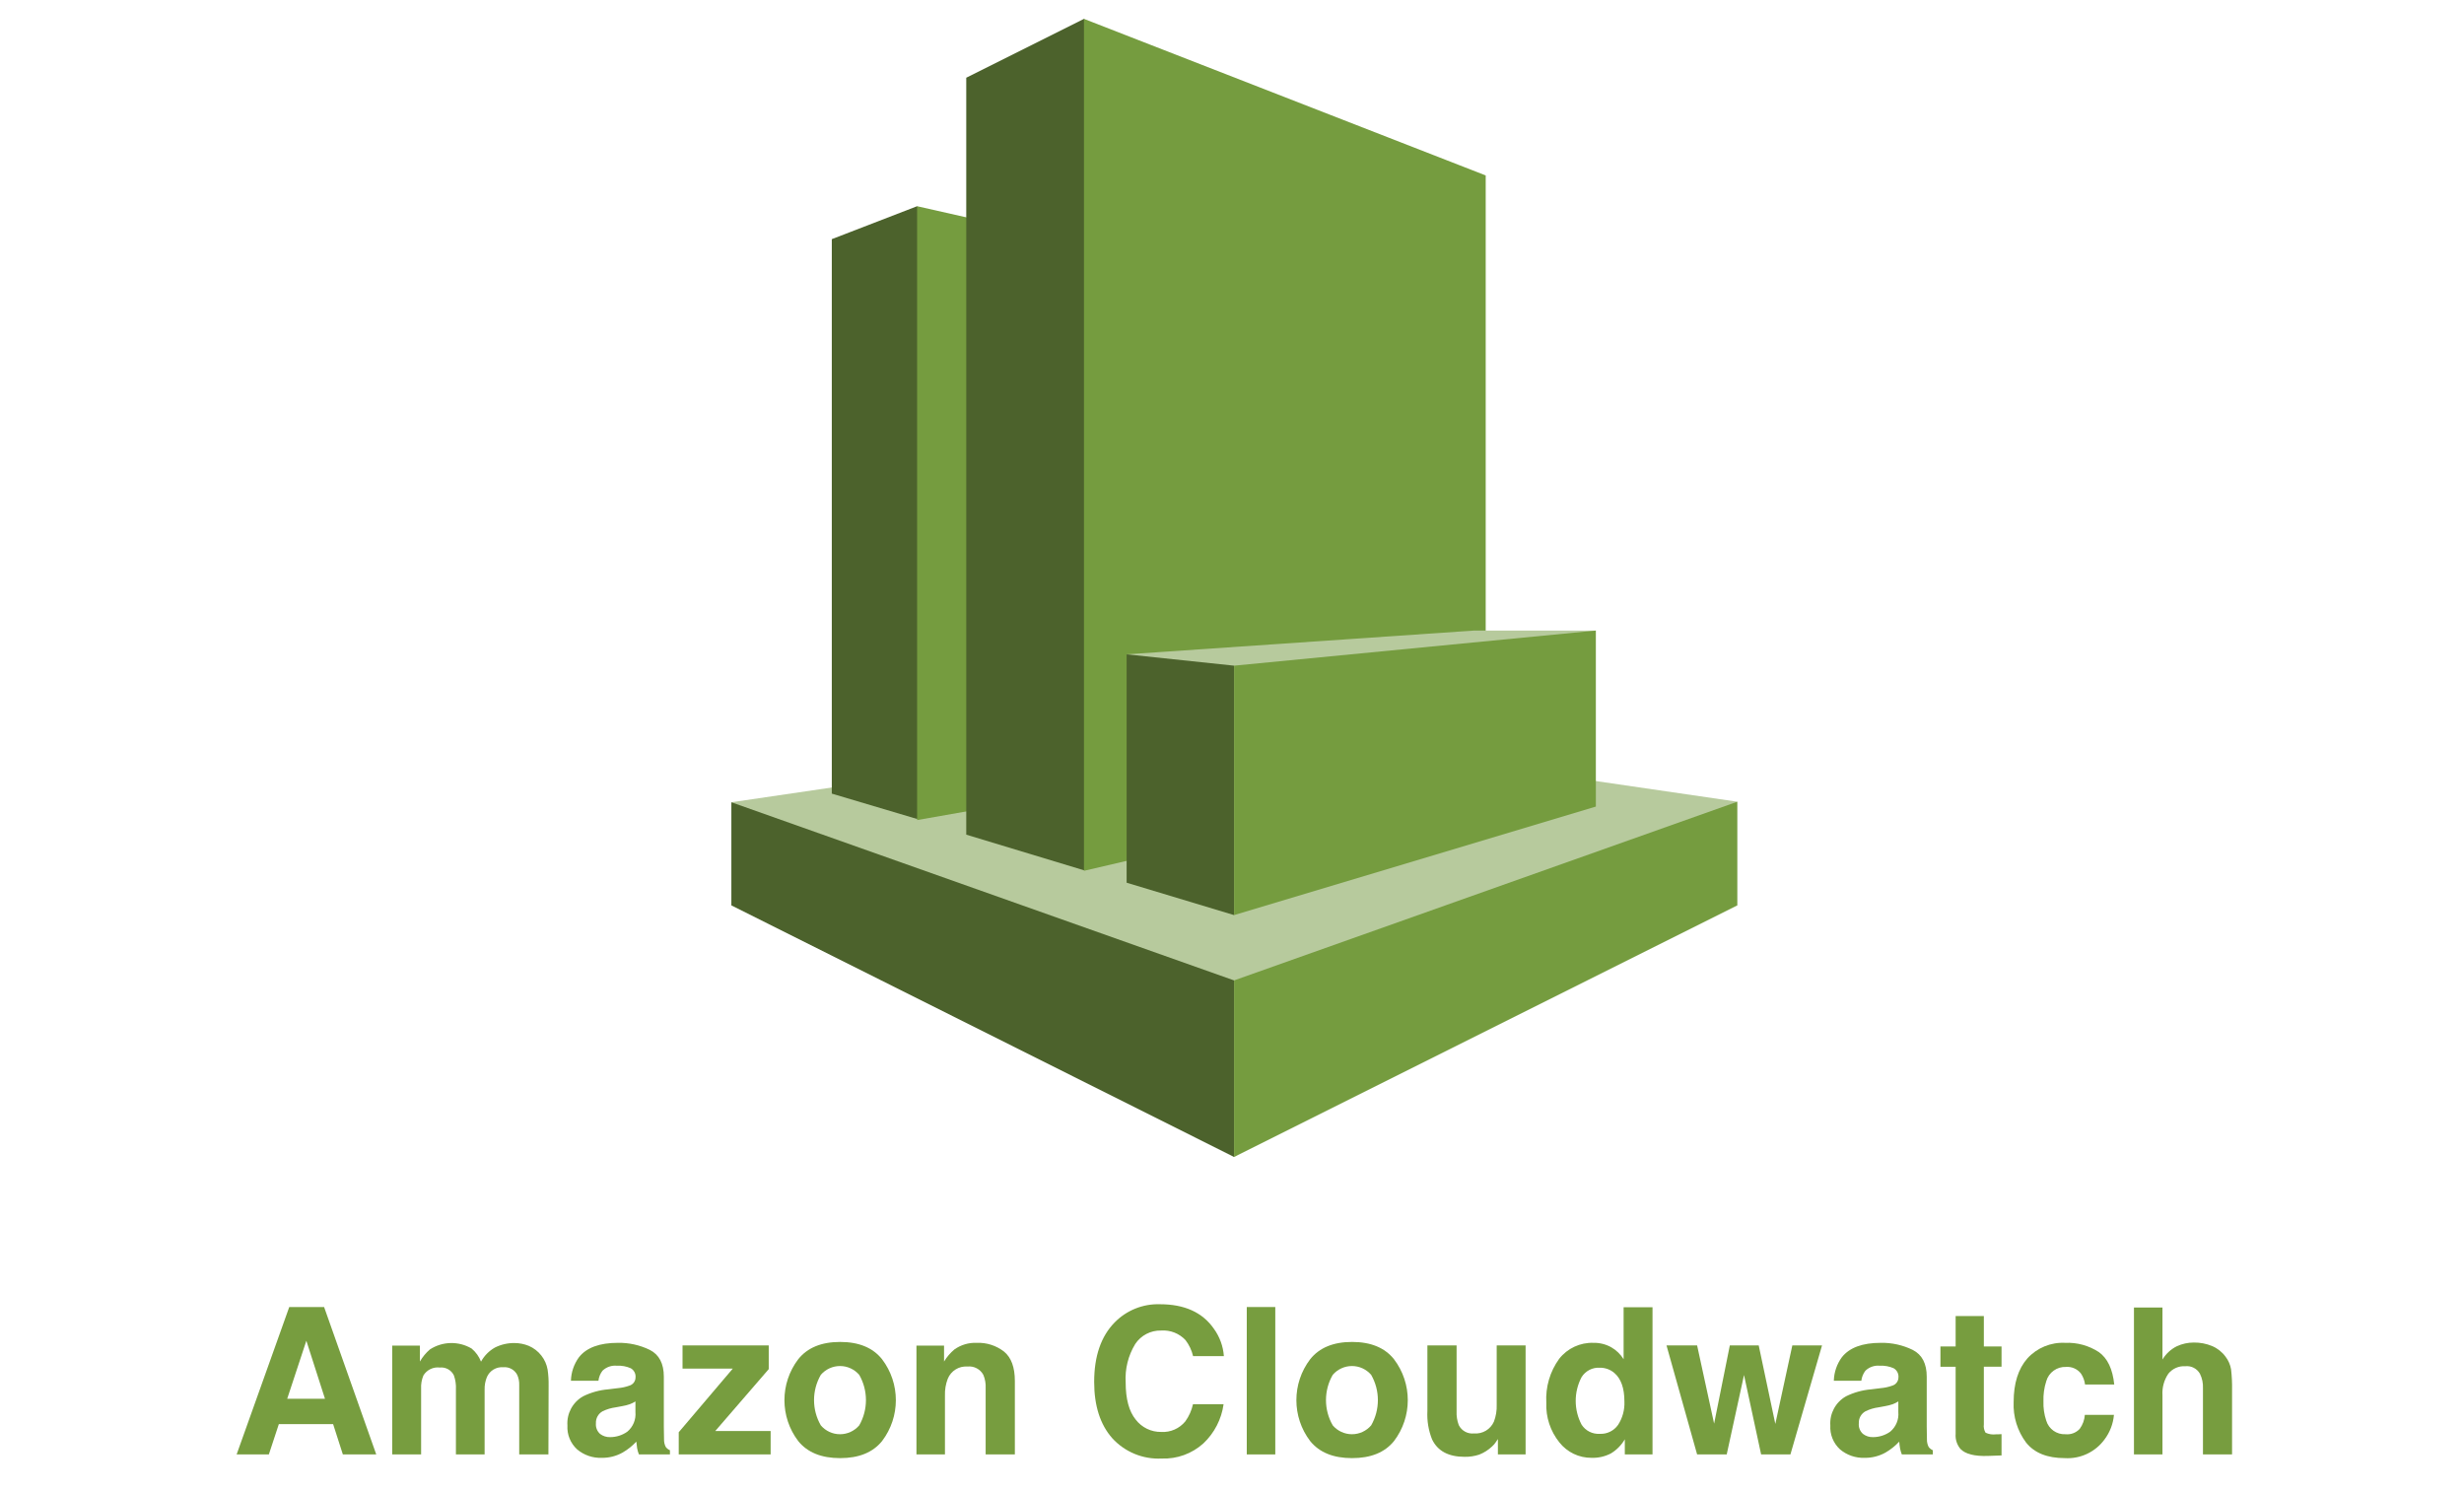
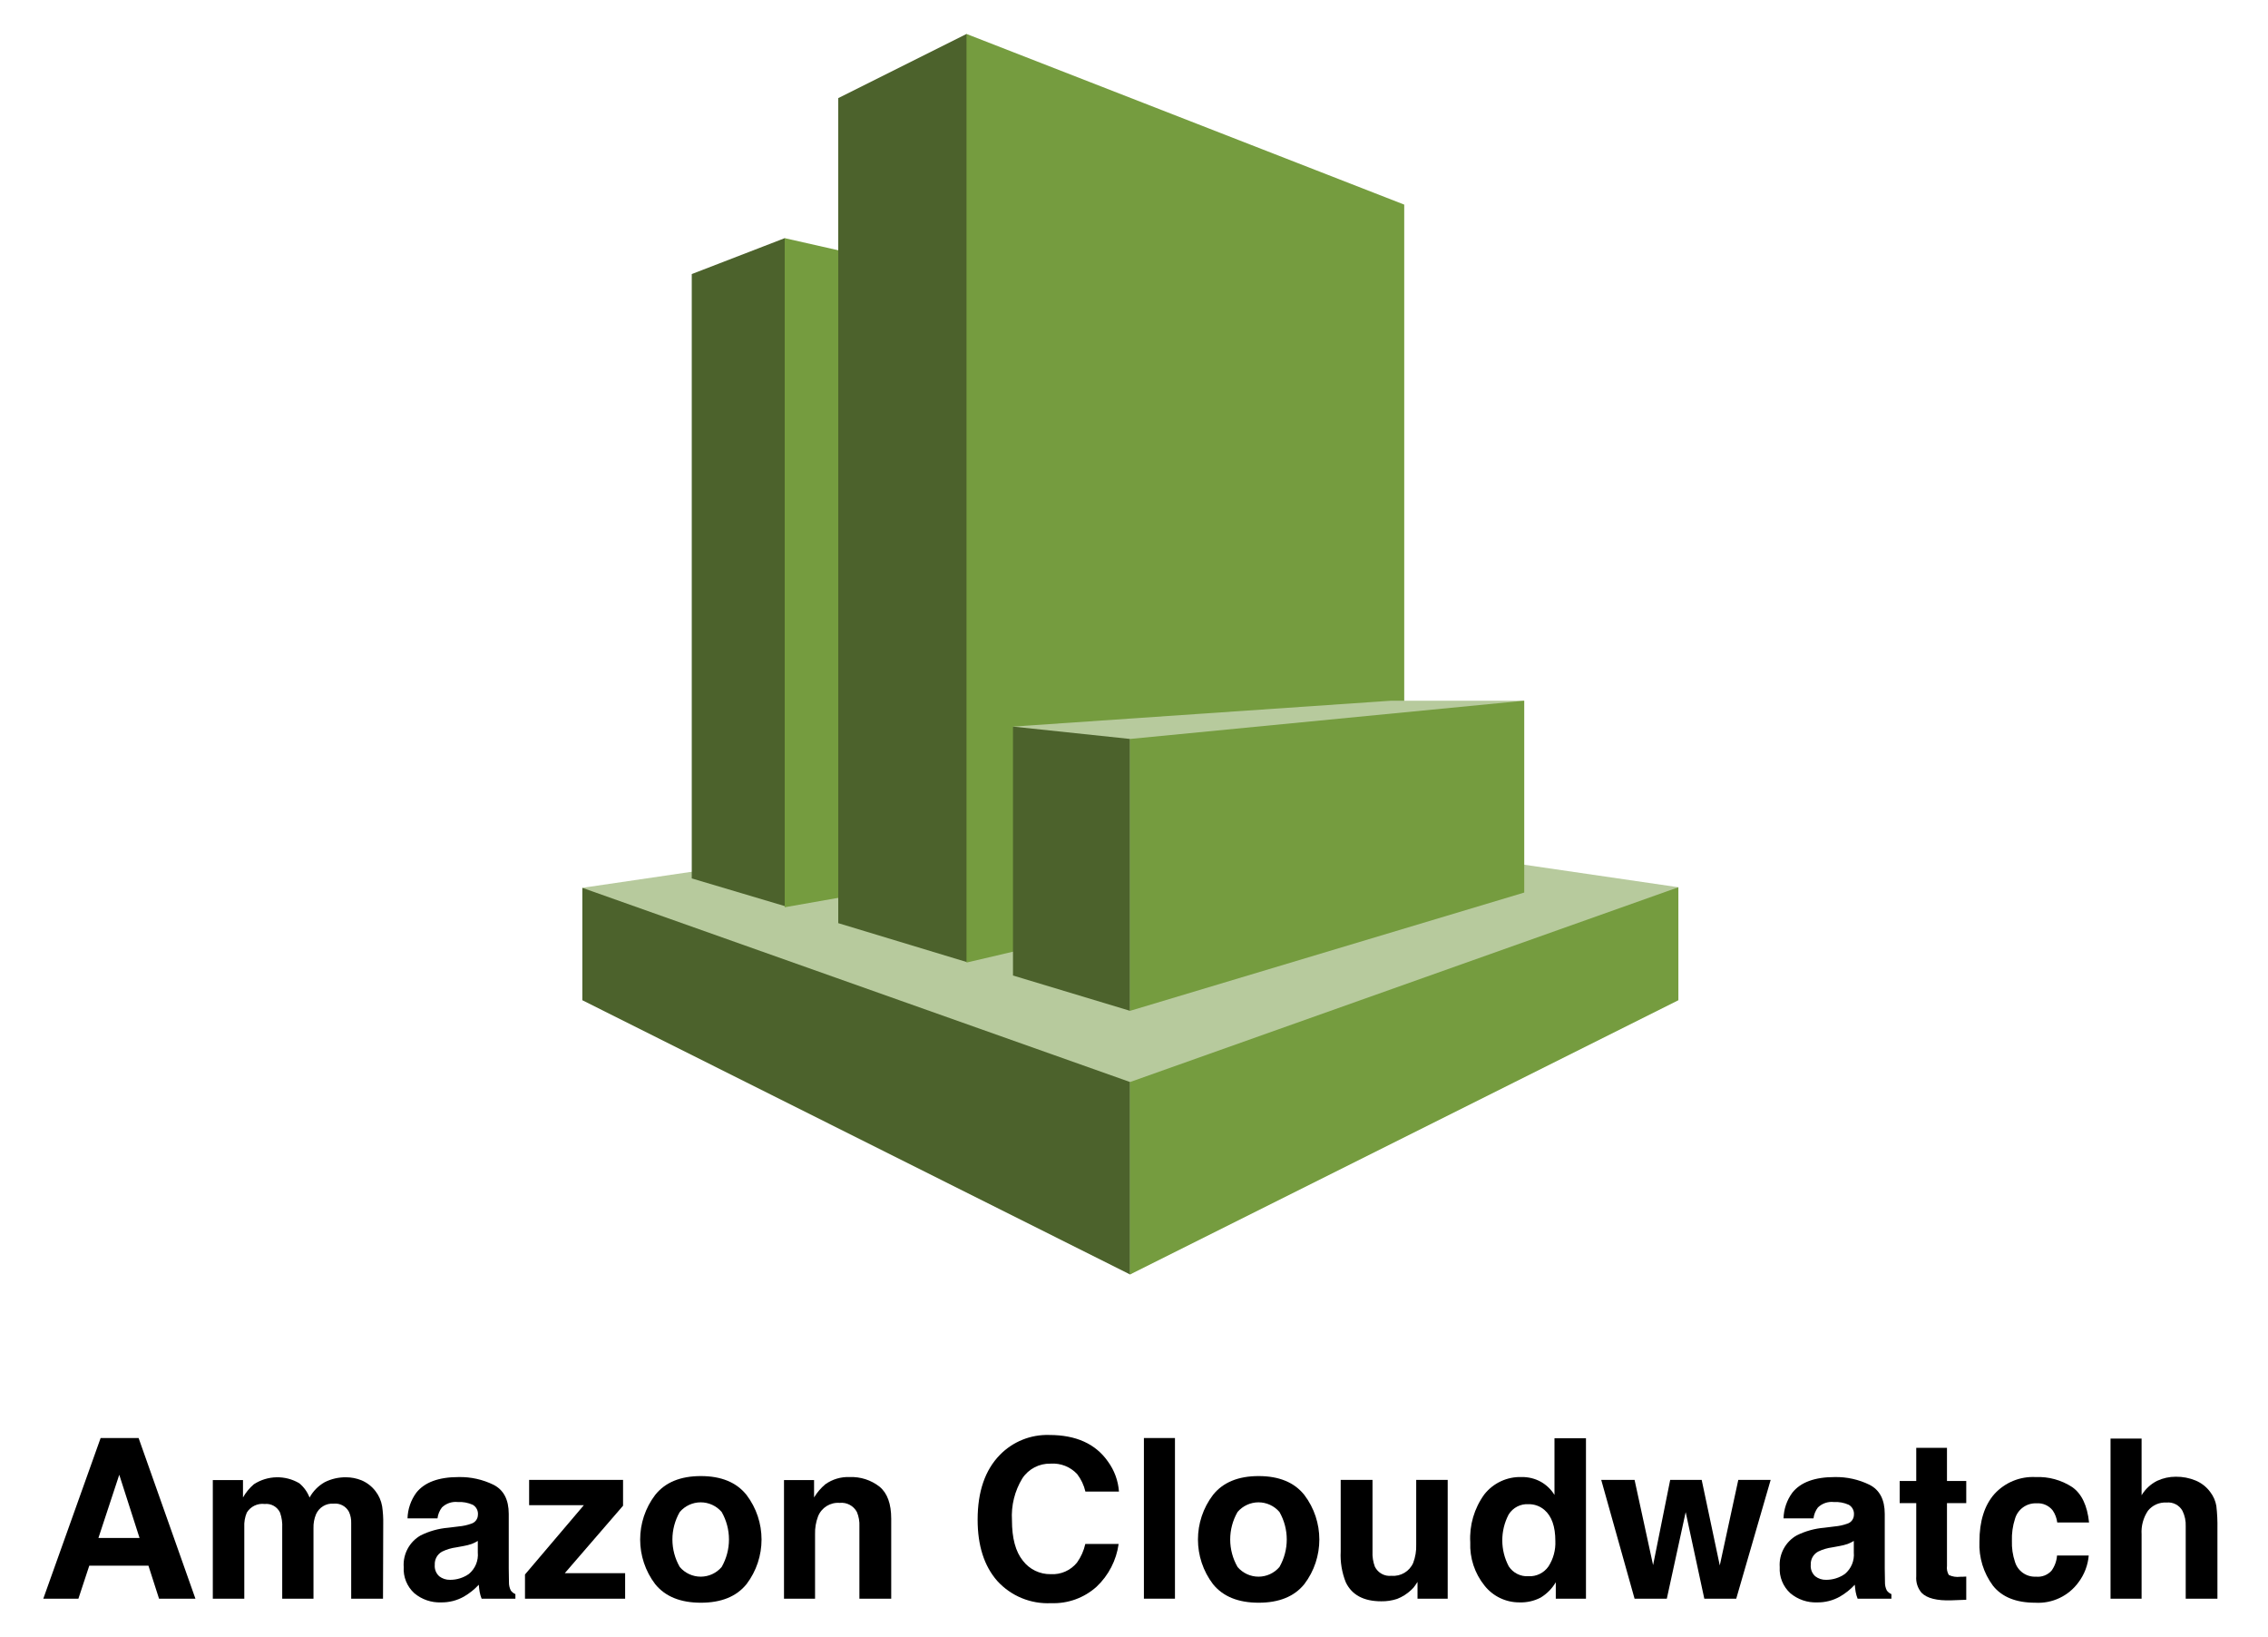
- <svg xmlns="http://www.w3.org/2000/svg" id="Layer_1" data-name="Layer 1" viewBox="0 0 433.333 262.08">
+ <svg xmlns="http://www.w3.org/2000/svg" id="Layer_1" data-name="Layer 1" viewBox="0 0 366.08 264.16">
  <defs>
-     <style>.cls-1{fill:#b7ca9d;}.cls-2{fill:#4c622c;}.cls-3{fill:#759c3f;}.cls-4{fill:#779d3f;}</style>
+     <style>.cls-1{fill:#b7ca9d;}.cls-2{fill:#4c622c;}.cls-3{fill:#759c3f;}</style>
  </defs>
-   <polygon class="cls-1" points="305.536 141.015 217.126 128.1 128.622 141.11 217.031 203.5 305.536 141.015" />
-   <polygon class="cls-2" points="146.285 139.591 161.289 144.054 196.425 90.21 161.289 36.272 146.285 42.065 146.285 139.591" />
-   <polygon class="cls-3" points="214.183 134.937 161.289 144.244 161.289 36.272 214.183 48.237 214.183 134.937" />
-   <polygon class="cls-2" points="190.632 153.075 169.93 146.808 169.93 13.671 190.632 3.32 251.693 82.139 190.632 153.075" />
-   <polygon class="cls-3" points="261.284 136.647 190.632 153.17 190.632 3.32 261.284 30.859 261.284 136.647" />
-   <polygon class="cls-2" points="217.031 172.447 128.622 141.11 128.622 159.248 217.031 203.5 217.031 172.447" />
-   <polygon class="cls-3" points="305.536 159.248 217.031 203.5 217.031 172.447 305.536 141.015 305.536 159.248" />
-   <polygon class="cls-1" points="280.656 110.912 259.195 110.912 198.134 115.09 217.031 160.957 280.656 110.912" />
-   <polygon class="cls-2" points="198.134 155.259 217.031 160.957 217.031 117.085 198.134 115.09 198.134 155.259" />
-   <polygon class="cls-3" points="280.656 110.912 217.031 117.085 217.031 160.957 280.656 141.87 280.656 110.912" />
-   <path class="cls-4" d="M50.869,229.896h6.129l9.172,25.925h-5.874l-1.711-5.329h-9.547l-1.757,5.329H41.615Zm-.357,16.128h6.639l-3.275-10.201Z" />
-   <path class="cls-4" d="M92.983,236.72a5.575,5.575,0,0,1,2.234,1.724,5.508,5.508,0,0,1,1.09,2.462,17.044,17.044,0,0,1,.176,2.832l-.035,12.083H91.313v-12.206a4.009,4.009,0,0,0-.352-1.794,2.501,2.501,0,0,0-2.462-1.337,2.881,2.881,0,0,0-2.867,1.724,5.409,5.409,0,0,0-.405,2.198v11.415H80.18v-11.415a6.411,6.411,0,0,0-.352-2.479,2.456,2.456,0,0,0-2.48-1.39,2.96,2.96,0,0,0-2.884,1.39,5.347,5.347,0,0,0-.405,2.356v11.538H68.976V236.685h4.872v2.797a8.077,8.077,0,0,1,1.759-2.129,6.963,6.963,0,0,1,7.334-.158,5.637,5.637,0,0,1,1.653,2.305,6.368,6.368,0,0,1,2.444-2.48,7.464,7.464,0,0,1,3.447-.791A6.677,6.677,0,0,1,92.983,236.72Z" />
-   <path class="cls-4" d="M108.685,244.159a7.93,7.93,0,0,0,2.002-.439,1.508,1.508,0,0,0,1.081-1.425,1.685,1.685,0,0,0-.829-1.627,5.242,5.242,0,0,0-2.434-.448,3.193,3.193,0,0,0-2.549.88,3.624,3.624,0,0,0-.713,1.759h-4.836a7.336,7.336,0,0,1,1.413-4.134q1.996-2.533,6.854-2.532a12.228,12.228,0,0,1,5.617,1.248q2.455,1.25,2.455,4.714v8.794q0,.916.035,2.216a2.786,2.786,0,0,0,.299,1.337,1.788,1.788,0,0,0,.739.581v.738h-5.452a5.539,5.539,0,0,1-.317-1.091q-.088-.51-.141-1.16a10.358,10.358,0,0,1-2.406,1.917,7.274,7.274,0,0,1-3.68.932,6.348,6.348,0,0,1-4.326-1.486,5.284,5.284,0,0,1-1.707-4.212,5.459,5.459,0,0,1,2.746-5.118A12.29,12.29,0,0,1,106.966,244.37Zm3.065,2.34a5.539,5.539,0,0,1-.972.483,8.214,8.214,0,0,1-1.346.343l-1.141.211a7.498,7.498,0,0,0-2.304.687,2.288,2.288,0,0,0-1.184,2.128,2.225,2.225,0,0,0,.723,1.855,2.751,2.751,0,0,0,1.759.571,5.241,5.241,0,0,0,3.027-.949,4.023,4.023,0,0,0,1.438-3.465Z" />
-   <path class="cls-4" d="M120.034,240.729v-4.08h15.161v4.168l-9.407,10.888h9.741v4.115H119.366V251.916l9.503-11.187Z" />
-   <path class="cls-4" d="M155.122,253.475q-2.427,2.997-7.369,2.996-4.943,0-7.37-2.996a11.893,11.893,0,0,1,0-14.4q2.427-3.041,7.37-3.04,4.942,0,7.369,3.04A11.893,11.893,0,0,1,155.122,253.475Zm-4.01-2.77a8.951,8.951,0,0,0,0-8.878,4.454,4.454,0,0,0-6.763,0,8.89,8.89,0,0,0,0,8.878,4.44,4.44,0,0,0,6.763,0Z" />
-   <path class="cls-4" d="M176.596,237.749q1.882,1.556,1.883,5.162v12.909h-5.136v-11.661a5.357,5.357,0,0,0-.401-2.321,2.821,2.821,0,0,0-2.794-1.478,3.462,3.462,0,0,0-3.474,2.163,7.477,7.477,0,0,0-.489,2.92v10.377h-5.013V236.685h4.854v2.797a8.506,8.506,0,0,1,1.822-2.129,6.312,6.312,0,0,1,3.905-1.16A7.348,7.348,0,0,1,176.596,237.749Z" />
-   <path class="cls-4" d="M196.028,232.604a10.671,10.671,0,0,1,7.97-3.201q6.473,0,9.466,4.291a9.355,9.355,0,0,1,1.774,4.837h-5.417a7.383,7.383,0,0,0-1.327-2.814,5.341,5.341,0,0,0-4.29-1.688,5.288,5.288,0,0,0-4.566,2.384,11.646,11.646,0,0,0-1.671,6.745q0,4.362,1.764,6.533a5.527,5.527,0,0,0,4.481,2.173,5.08,5.08,0,0,0,4.25-1.864,8.184,8.184,0,0,0,1.342-3.008h5.382a11.676,11.676,0,0,1-3.559,6.895,10.356,10.356,0,0,1-7.334,2.655,11,11,0,0,1-8.699-3.588q-3.167-3.605-3.167-9.884Q192.427,236.28,196.028,232.604Z" />
-   <path class="cls-4" d="M224.278,255.82h-5.013v-25.925h5.013Z" />
-   <path class="cls-4" d="M245.155,253.475q-2.427,2.997-7.37,2.996-4.942,0-7.369-2.996a11.895,11.895,0,0,1,0-14.4q2.427-3.041,7.369-3.04,4.942,0,7.37,3.04A11.895,11.895,0,0,1,245.155,253.475Zm-4.011-2.77a8.948,8.948,0,0,0,0-8.878,4.454,4.454,0,0,0-6.763,0,8.897,8.897,0,0,0,0,8.878,4.44,4.44,0,0,0,6.763,0Z" />
-   <path class="cls-4" d="M256.165,236.649v11.556a6.089,6.089,0,0,0,.385,2.462,2.662,2.662,0,0,0,2.678,1.46,3.5,3.5,0,0,0,3.501-2.075,7.559,7.559,0,0,0,.489-2.973V236.649h5.083v19.171H263.429v-2.709q-.069.089-.351.528a3.52,3.52,0,0,1-.666.773,6.948,6.948,0,0,1-2.271,1.442,7.721,7.721,0,0,1-2.569.387q-4.244,0-5.718-3.061a11.73,11.73,0,0,1-.824-4.977V236.649Z" />
-   <path class="cls-4" d="M283.339,236.957a6.083,6.083,0,0,1,2.198,2.119v-9.146h5.083v25.89h-4.871V253.164a7.069,7.069,0,0,1-2.445,2.48,6.865,6.865,0,0,1-3.412.773,7.124,7.124,0,0,1-5.654-2.717,10.433,10.433,0,0,1-2.295-6.974,12.005,12.005,0,0,1,2.26-7.722,7.352,7.352,0,0,1,6.041-2.813A6.185,6.185,0,0,1,283.339,236.957Zm1.231,13.657a6.996,6.996,0,0,0,1.108-4.098q0-3.519-1.776-5.03a3.829,3.829,0,0,0-2.533-.915,3.523,3.523,0,0,0-3.228,1.662,8.966,8.966,0,0,0,.018,8.372,3.539,3.539,0,0,0,3.175,1.592,3.701,3.701,0,0,0,3.236-1.583Z" />
-   <path class="cls-4" d="M304.216,236.649h5.082l2.92,13.807,2.99-13.807h5.224l-5.558,19.171h-5.153L306.713,241.855l-3.043,13.965h-5.206l-5.382-19.171H298.464l2.99,13.754Z" />
-   <path class="cls-4" d="M330.787,244.159a7.947,7.947,0,0,0,2.002-.439,1.508,1.508,0,0,0,1.081-1.425,1.685,1.685,0,0,0-.83-1.627,5.236,5.236,0,0,0-2.433-.448,3.193,3.193,0,0,0-2.55.88,3.619,3.619,0,0,0-.713,1.759h-4.837a7.336,7.336,0,0,1,1.413-4.134q1.997-2.533,6.854-2.532a12.224,12.224,0,0,1,5.617,1.248q2.455,1.25,2.455,4.714v8.794q0,.916.035,2.216a2.773,2.773,0,0,0,.3,1.337,1.79,1.79,0,0,0,.738.581v.738h-5.452a5.569,5.569,0,0,1-.316-1.091c-.06-.34-.105-.727-.141-1.16a10.361,10.361,0,0,1-2.406,1.917,7.273,7.273,0,0,1-3.68.932,6.345,6.345,0,0,1-4.325-1.486,5.282,5.282,0,0,1-1.707-4.212,5.459,5.459,0,0,1,2.746-5.118,12.284,12.284,0,0,1,4.43-1.231Zm3.064,2.34a5.521,5.521,0,0,1-.972.483,8.227,8.227,0,0,1-1.346.343l-1.142.211a7.503,7.503,0,0,0-2.304.687,2.289,2.289,0,0,0-1.185,2.128,2.223,2.223,0,0,0,.724,1.855,2.75,2.75,0,0,0,1.759.571,5.241,5.241,0,0,0,3.027-.949,4.022,4.022,0,0,0,1.438-3.465Z" />
-   <path class="cls-4" d="M341.256,240.396V236.825h2.674v-5.347h4.96v5.347h3.112v3.57h-3.112v10.131a2.277,2.277,0,0,0,.299,1.469,3.292,3.292,0,0,0,1.829.29q.229,0,.483-.009t.501-.026V255.996l-2.374.088q-3.552.123-4.854-1.231a3.665,3.665,0,0,1-.844-2.655v-11.802Z" />
-   <path class="cls-4" d="M366.689,243.526a4.44,4.44,0,0,0-.723-1.935,3.034,3.034,0,0,0-2.627-1.161,3.459,3.459,0,0,0-3.474,2.516,10.437,10.437,0,0,0-.493,3.543,9.603,9.603,0,0,0,.493,3.387,3.352,3.352,0,0,0,3.386,2.392,2.985,2.985,0,0,0,2.503-.95,4.71,4.71,0,0,0,.899-2.462h5.118a8.381,8.381,0,0,1-1.655,4.326,8.046,8.046,0,0,1-6.989,3.289q-4.63,0-6.813-2.743a11.084,11.084,0,0,1-2.183-7.115q0-4.932,2.411-7.677a8.4,8.4,0,0,1,6.655-2.743,10.028,10.028,0,0,1,5.907,1.618q2.297,1.617,2.72,5.716Z" />
-   <path class="cls-4" d="M389.032,236.756a5.624,5.624,0,0,1,2.373,1.883,5.03,5.03,0,0,1,.963,2.21,27.444,27.444,0,0,1,.175,3.705v11.267h-5.118V244.146a5.173,5.173,0,0,0-.523-2.5,2.625,2.625,0,0,0-2.584-1.339,3.543,3.543,0,0,0-2.994,1.33,6.12,6.12,0,0,0-1.021,3.794v10.389h-5.013V229.983h5.013v9.146a6.131,6.131,0,0,1,2.513-2.33,7.084,7.084,0,0,1,3.004-.659A8.111,8.111,0,0,1,389.032,236.756Z" />
+   <polygon class="cls-1" points="270.909 143.175 182.499 130.26 93.995 143.27 182.404 205.66 270.909 143.175" />
+   <polygon class="cls-2" points="111.658 141.751 126.662 146.214 161.798 92.37 126.662 38.432 111.658 44.225 111.658 141.751" />
+   <polygon class="cls-3" points="179.556 137.097 126.662 146.404 126.662 38.432 179.556 50.397 179.556 137.097" />
+   <polygon class="cls-2" points="156.005 155.235 135.303 148.968 135.303 15.831 156.005 5.48 217.066 84.299 156.005 155.235" />
+   <polygon class="cls-3" points="226.657 138.807 156.005 155.33 156.005 5.48 226.657 33.019 226.657 138.807" />
+   <polygon class="cls-2" points="182.404 174.607 93.995 143.27 93.995 161.408 182.404 205.66 182.404 174.607" />
+   <polygon class="cls-3" points="270.909 161.408 182.404 205.66 182.404 174.607 270.909 143.175 270.909 161.408" />
+   <polygon class="cls-1" points="246.029 113.072 224.568 113.072 163.507 117.25 182.404 163.117 246.029 113.072" />
+   <polygon class="cls-2" points="163.507 157.419 182.404 163.117 182.404 119.245 163.507 117.25 163.507 157.419" />
+   <polygon class="cls-3" points="246.029 113.072 182.404 119.245 182.404 163.117 246.029 144.03 246.029 113.072" />
+   <path d="M16.243,232.055H22.372l9.172,25.925h-5.874l-1.711-5.329H14.412l-1.757,5.329H6.988Zm-.357,16.128H22.525l-3.275-10.201Z" />
+   <path d="M58.357,238.88a5.575,5.575,0,0,1,2.234,1.724,5.509,5.509,0,0,1,1.09,2.462,17.043,17.043,0,0,1,.176,2.832l-.035,12.083H56.686v-12.206a4.008,4.008,0,0,0-.352-1.794,2.501,2.501,0,0,0-2.462-1.337,2.881,2.881,0,0,0-2.867,1.724,5.409,5.409,0,0,0-.405,2.198v11.415H45.553v-11.415a6.411,6.411,0,0,0-.352-2.479,2.456,2.456,0,0,0-2.48-1.39,2.96,2.96,0,0,0-2.884,1.39,5.347,5.347,0,0,0-.405,2.356v11.538H34.349V238.845h4.872v2.797a8.077,8.077,0,0,1,1.759-2.129,6.963,6.963,0,0,1,7.334-.158,5.637,5.637,0,0,1,1.653,2.305,6.368,6.368,0,0,1,2.444-2.48,7.464,7.464,0,0,1,3.447-.791A6.677,6.677,0,0,1,58.357,238.88Z" />
+   <path d="M74.058,246.319a7.93,7.93,0,0,0,2.002-.439,1.508,1.508,0,0,0,1.081-1.425,1.685,1.685,0,0,0-.829-1.627,5.242,5.242,0,0,0-2.434-.448,3.193,3.193,0,0,0-2.549.88,3.624,3.624,0,0,0-.713,1.759H65.779a7.336,7.336,0,0,1,1.413-4.134q1.996-2.533,6.854-2.532a12.228,12.228,0,0,1,5.617,1.248q2.455,1.25,2.455,4.714v8.794q0,.916.035,2.216a2.786,2.786,0,0,0,.299,1.337,1.788,1.788,0,0,0,.739.581v.738H77.739a5.539,5.539,0,0,1-.317-1.091q-.088-.51-.141-1.16a10.359,10.359,0,0,1-2.406,1.917,7.274,7.274,0,0,1-3.68.932,6.348,6.348,0,0,1-4.326-1.486,5.284,5.284,0,0,1-1.707-4.212,5.459,5.459,0,0,1,2.746-5.118A12.29,12.29,0,0,1,72.339,246.53Zm3.065,2.34a5.539,5.539,0,0,1-.972.483,8.214,8.214,0,0,1-1.346.343l-1.141.211a7.498,7.498,0,0,0-2.304.687,2.288,2.288,0,0,0-1.184,2.128,2.225,2.225,0,0,0,.723,1.855,2.751,2.751,0,0,0,1.759.571,5.241,5.241,0,0,0,3.027-.949,4.023,4.023,0,0,0,1.438-3.465Z" />
+   <path d="M85.407,242.889v-4.08h15.161v4.168L91.162,253.865h9.741v4.115H84.739V254.076l9.503-11.187Z" />
+   <path d="M120.495,255.635q-2.427,2.997-7.369,2.996-4.943,0-7.37-2.996a11.893,11.893,0,0,1,0-14.4q2.427-3.041,7.37-3.04,4.942,0,7.369,3.04A11.893,11.893,0,0,1,120.495,255.635Zm-4.01-2.77a8.951,8.951,0,0,0,0-8.878,4.454,4.454,0,0,0-6.763,0,8.89,8.89,0,0,0,0,8.878,4.44,4.44,0,0,0,6.763,0Z" />
+   <path d="M141.97,239.909q1.882,1.556,1.883,5.162v12.909h-5.136v-11.661a5.357,5.357,0,0,0-.401-2.321,2.821,2.821,0,0,0-2.794-1.478,3.462,3.462,0,0,0-3.474,2.163,7.477,7.477,0,0,0-.489,2.92v10.377H126.546V238.845h4.854v2.797a8.506,8.506,0,0,1,1.822-2.129,6.312,6.312,0,0,1,3.905-1.16A7.347,7.347,0,0,1,141.97,239.909Z" />
+   <path d="M161.402,234.764a10.671,10.671,0,0,1,7.97-3.201q6.473,0,9.466,4.291a9.355,9.355,0,0,1,1.774,4.837h-5.417a7.383,7.383,0,0,0-1.327-2.814,5.341,5.341,0,0,0-4.29-1.688,5.288,5.288,0,0,0-4.566,2.384,11.646,11.646,0,0,0-1.671,6.745q0,4.362,1.764,6.533a5.527,5.527,0,0,0,4.481,2.173,5.08,5.08,0,0,0,4.25-1.864,8.184,8.184,0,0,0,1.342-3.008H180.559a11.676,11.676,0,0,1-3.559,6.895,10.356,10.356,0,0,1-7.334,2.655,11,11,0,0,1-8.699-3.588q-3.167-3.605-3.167-9.884Q157.8,238.44,161.402,234.764Z" />
+   <path d="M189.652,257.98H184.639V232.055h5.013Z" />
+   <path d="M210.529,255.635q-2.427,2.997-7.37,2.996-4.942,0-7.369-2.996a11.895,11.895,0,0,1,0-14.4q2.427-3.041,7.369-3.04,4.942,0,7.37,3.04A11.895,11.895,0,0,1,210.529,255.635Zm-4.011-2.77a8.948,8.948,0,0,0,0-8.878,4.454,4.454,0,0,0-6.763,0,8.897,8.897,0,0,0,0,8.878,4.44,4.44,0,0,0,6.763,0Z" />
+   <path d="M221.538,238.809v11.556a6.089,6.089,0,0,0,.385,2.462,2.662,2.662,0,0,0,2.678,1.46,3.5,3.5,0,0,0,3.501-2.075,7.559,7.559,0,0,0,.489-2.973V238.809h5.083V257.98h-4.872v-2.709q-.069.089-.351.528a3.52,3.52,0,0,1-.666.773,6.948,6.948,0,0,1-2.271,1.442,7.722,7.722,0,0,1-2.569.387q-4.244,0-5.718-3.061a11.73,11.73,0,0,1-.824-4.977V238.809Z" />
+   <path d="M248.712,239.117a6.083,6.083,0,0,1,2.198,2.119v-9.146h5.083v25.89h-4.871V255.324a7.069,7.069,0,0,1-2.445,2.48,6.865,6.865,0,0,1-3.412.773,7.124,7.124,0,0,1-5.654-2.717,10.433,10.433,0,0,1-2.295-6.974,12.005,12.005,0,0,1,2.26-7.722,7.352,7.352,0,0,1,6.041-2.813A6.184,6.184,0,0,1,248.712,239.117Zm1.231,13.657a6.996,6.996,0,0,0,1.108-4.098q0-3.519-1.776-5.03a3.829,3.829,0,0,0-2.533-.915,3.523,3.523,0,0,0-3.228,1.662,8.966,8.966,0,0,0,.018,8.372,3.539,3.539,0,0,0,3.175,1.592,3.701,3.701,0,0,0,3.236-1.583Z" />
+   <path d="M269.589,238.809h5.082l2.92,13.807,2.99-13.807H285.805l-5.558,19.171H275.094l-3.008-13.965-3.043,13.965h-5.206l-5.382-19.171h5.382l2.99,13.754Z" />
+   <path d="M296.161,246.319a7.947,7.947,0,0,0,2.002-.439,1.508,1.508,0,0,0,1.081-1.425,1.685,1.685,0,0,0-.83-1.627,5.236,5.236,0,0,0-2.433-.448,3.193,3.193,0,0,0-2.55.88,3.619,3.619,0,0,0-.713,1.759h-4.837a7.336,7.336,0,0,1,1.413-4.134q1.997-2.533,6.854-2.532a12.224,12.224,0,0,1,5.617,1.248q2.455,1.25,2.455,4.714v8.794q0,.916.035,2.216a2.773,2.773,0,0,0,.3,1.337,1.79,1.79,0,0,0,.738.581v.738h-5.452a5.569,5.569,0,0,1-.316-1.091c-.06-.34-.105-.727-.141-1.16a10.361,10.361,0,0,1-2.406,1.917,7.273,7.273,0,0,1-3.68.932,6.345,6.345,0,0,1-4.325-1.486,5.282,5.282,0,0,1-1.707-4.212,5.459,5.459,0,0,1,2.746-5.118,12.284,12.284,0,0,1,4.43-1.231ZM299.225,248.659a5.521,5.521,0,0,1-.972.483,8.227,8.227,0,0,1-1.346.343l-1.142.211a7.503,7.503,0,0,0-2.304.687,2.289,2.289,0,0,0-1.185,2.128,2.223,2.223,0,0,0,.724,1.855,2.75,2.75,0,0,0,1.759.571,5.241,5.241,0,0,0,3.027-.949,4.022,4.022,0,0,0,1.438-3.465Z" />
+   <path d="M306.629,242.555v-3.57h2.674v-5.347h4.96v5.347h3.112v3.57h-3.112v10.131a2.277,2.277,0,0,0,.299,1.469,3.292,3.292,0,0,0,1.829.29q.228,0,.483-.009t.501-.026v3.746l-2.374.088q-3.552.123-4.854-1.231a3.665,3.665,0,0,1-.844-2.655v-11.802Z" />
+   <path d="M332.062,245.686a4.44,4.44,0,0,0-.723-1.935,3.034,3.034,0,0,0-2.627-1.161,3.459,3.459,0,0,0-3.474,2.516,10.437,10.437,0,0,0-.493,3.543,9.603,9.603,0,0,0,.493,3.387,3.352,3.352,0,0,0,3.386,2.392,2.985,2.985,0,0,0,2.503-.95,4.71,4.71,0,0,0,.899-2.462h5.118a8.381,8.381,0,0,1-1.655,4.326,8.046,8.046,0,0,1-6.989,3.289q-4.63,0-6.813-2.743a11.084,11.084,0,0,1-2.183-7.115q0-4.932,2.411-7.677a8.4,8.4,0,0,1,6.655-2.743,10.028,10.028,0,0,1,5.907,1.618q2.297,1.617,2.72,5.716Z" />
+   <path d="M354.406,238.916a5.624,5.624,0,0,1,2.373,1.883,5.03,5.03,0,0,1,.963,2.21,27.444,27.444,0,0,1,.175,3.705v11.267h-5.118V246.306a5.173,5.173,0,0,0-.523-2.5,2.625,2.625,0,0,0-2.584-1.339,3.543,3.543,0,0,0-2.994,1.33,6.12,6.12,0,0,0-1.021,3.794V257.98h-5.013V232.143h5.013v9.146a6.131,6.131,0,0,1,2.513-2.33,7.085,7.085,0,0,1,3.004-.659A8.111,8.111,0,0,1,354.406,238.916Z" />
</svg>
